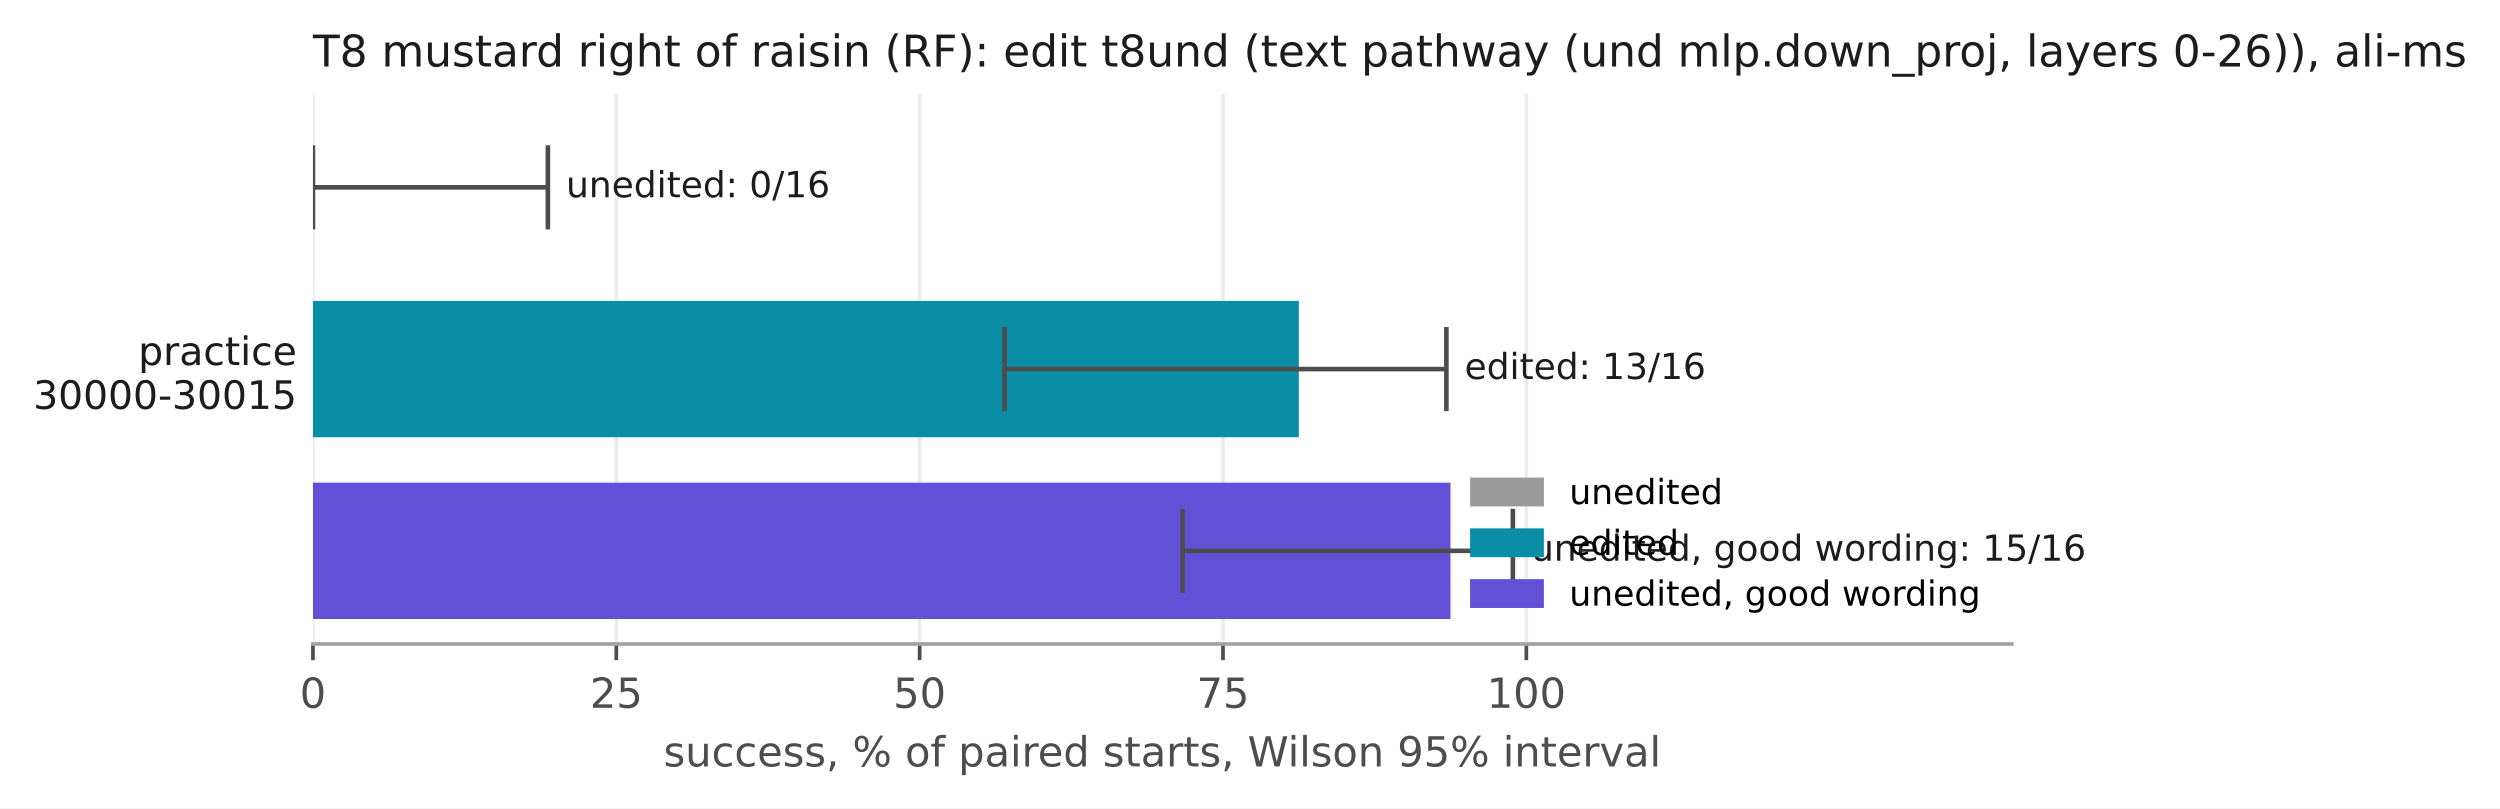
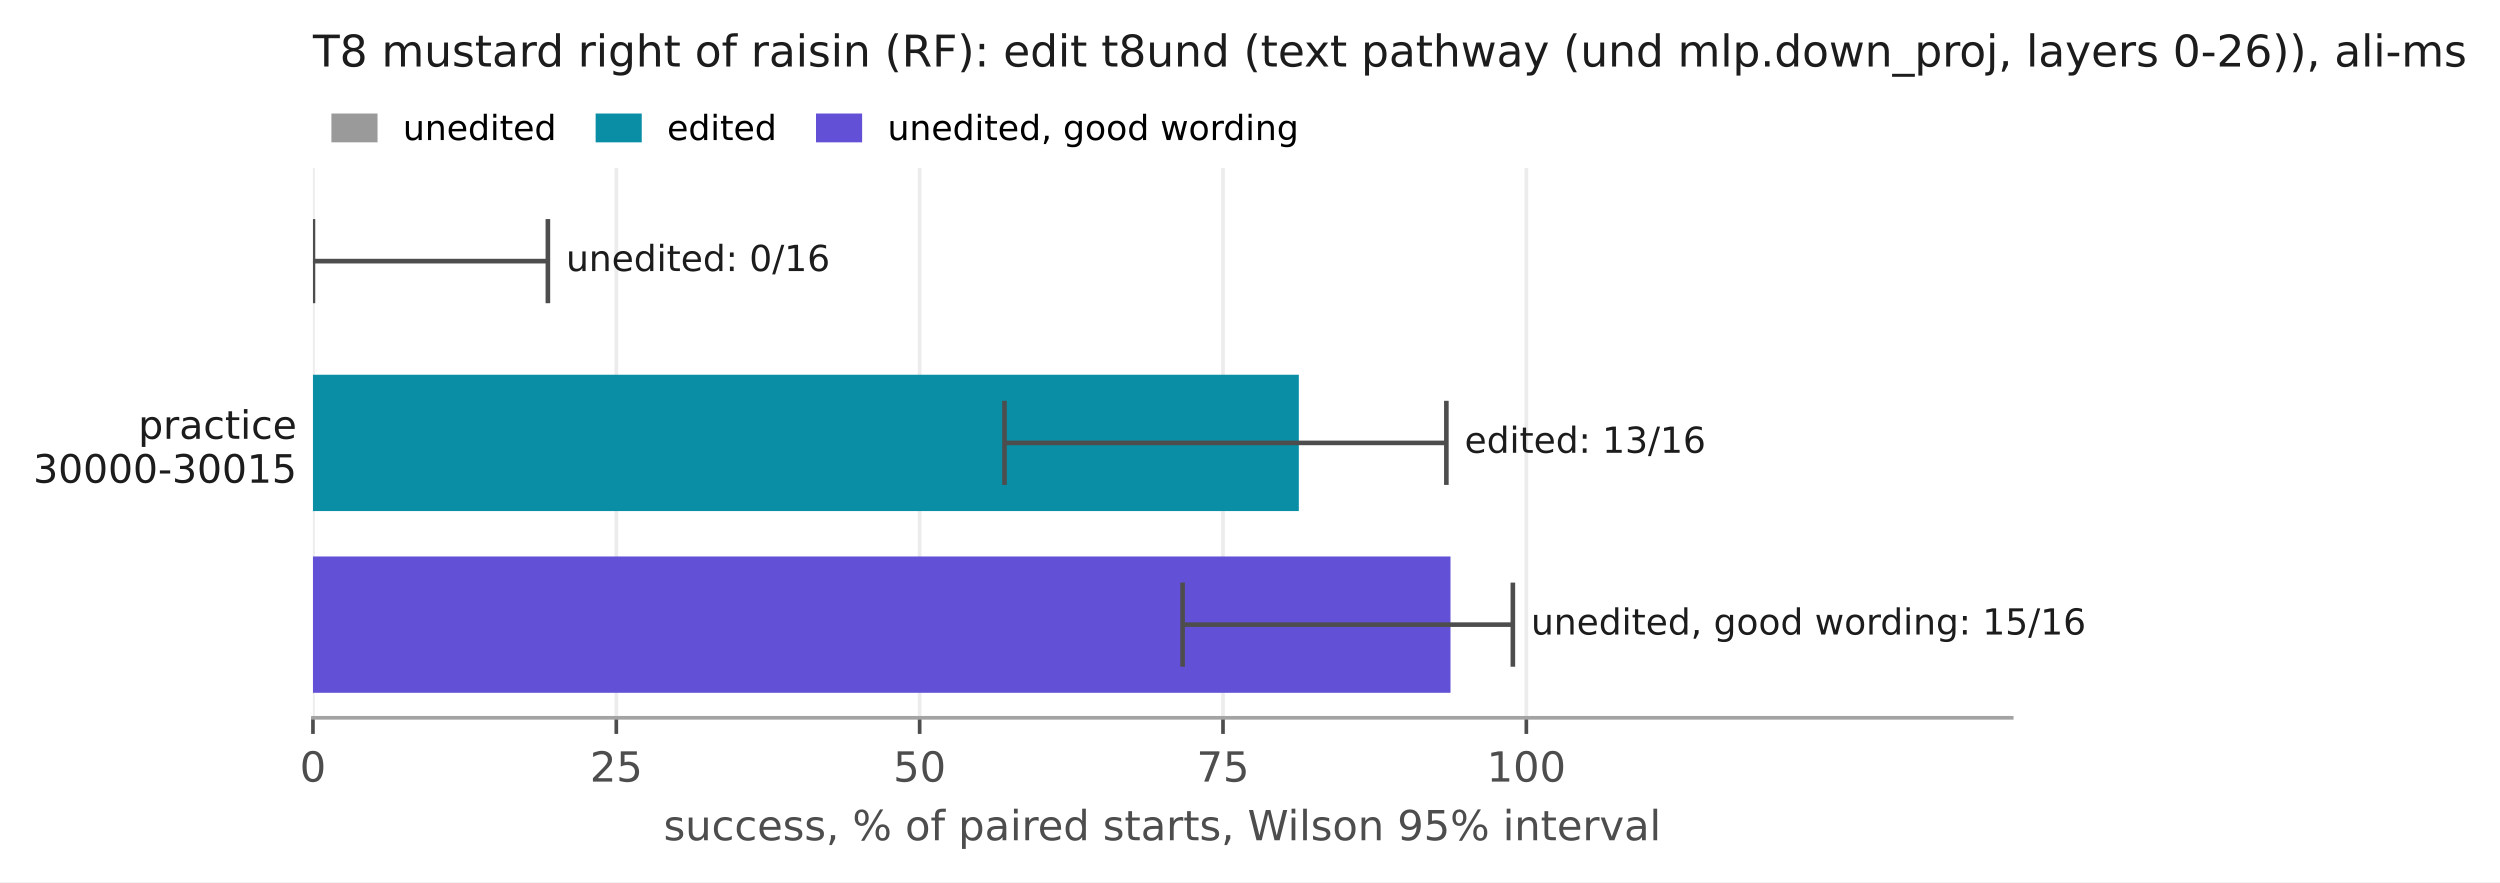
- <svg xmlns="http://www.w3.org/2000/svg" xmlns:xlink="http://www.w3.org/1999/xlink" width="541.989pt" height="175.235pt" viewBox="0 0 541.989 175.235" version="1.1">
+ <svg xmlns="http://www.w3.org/2000/svg" xmlns:xlink="http://www.w3.org/1999/xlink" width="541.989pt" height="191.235pt" viewBox="0 0 541.989 191.235" version="1.1">
  <defs>
    <style type="text/css">*{stroke-linejoin: round; stroke-linecap: butt}</style>
  </defs>
  <g id="figure_1">
    <g id="patch_1">
-       <path d="M 0 175.235  L 541.989 175.235  L 541.989 0  L 0 0  z " style="fill: #ffffff" />
+       <path d="M 0 191.235  L 541.989 191.235  L 541.989 0  L 0 0  z " style="fill: #ffffff" />
    </g>
    <g id="axes_1">
      <g id="patch_2">
-         <path d="M 67.848 139.615  L 436.128 139.615  L 436.128 20.419  L 67.848 20.419  z " style="fill: #ffffff" />
+         <path d="M 67.848 155.615  L 436.128 155.615  L 436.128 36.419  L 67.848 36.419  z " style="fill: #ffffff" />
      </g>
      <g id="matplotlib.axis_1">
        <g id="xtick_1">
          <g id="line2d_1">
-             <path d="M 67.848 139.615  L 67.848 20.419  " clip-path="url(#pa71c20a380)" style="fill: none; stroke: #ececec; stroke-width: 0.8; stroke-linecap: square" />
+             <path d="M 67.848 155.615  L 67.848 36.419  " clip-path="url(#p65ab500e07)" style="fill: none; stroke: #ececec; stroke-width: 0.8; stroke-linecap: square" />
          </g>
          <g id="line2d_2">
            <defs>
-               <path id="m54e5f0c966" d="M 0 0  L 0 3.5  " style="stroke: #4d4d4d; stroke-width: 0.8" />
+               <path id="mb383007561" d="M 0 0  L 0 3.5  " style="stroke: #4d4d4d; stroke-width: 0.8" />
            </defs>
            <g>
-               <use xlink:href="#m54e5f0c966" x="67.848" y="139.615" style="fill: #4d4d4d; stroke: #4d4d4d; stroke-width: 0.8" />
+               <use xlink:href="#mb383007561" x="67.848" y="155.615" style="fill: #4d4d4d; stroke: #4d4d4d; stroke-width: 0.8" />
            </g>
          </g>
          <g id="text_1">
-             <text style="font-size: 9px; font-family: 'DejaVu Sans'; text-anchor: middle; fill: #4d4d4d" x="67.848" y="153.453" transform="rotate(-0 67.84789 153.4531)">0</text>
+             <text style="font-size: 9px; font-family: 'DejaVu Sans'; text-anchor: middle; fill: #4d4d4d" x="67.848" y="169.453" transform="rotate(-0 67.84789 169.4531)">0</text>
          </g>
        </g>
        <g id="xtick_2">
          <g id="line2d_3">
-             <path d="M 133.612 139.615  L 133.612 20.419  " clip-path="url(#pa71c20a380)" style="fill: none; stroke: #ececec; stroke-width: 0.8; stroke-linecap: square" />
+             <path d="M 133.612 155.615  L 133.612 36.419  " clip-path="url(#p65ab500e07)" style="fill: none; stroke: #ececec; stroke-width: 0.8; stroke-linecap: square" />
          </g>
          <g id="line2d_4">
            <g>
-               <use xlink:href="#m54e5f0c966" x="133.612" y="139.615" style="fill: #4d4d4d; stroke: #4d4d4d; stroke-width: 0.8" />
+               <use xlink:href="#mb383007561" x="133.612" y="155.615" style="fill: #4d4d4d; stroke: #4d4d4d; stroke-width: 0.8" />
            </g>
          </g>
          <g id="text_2">
-             <text style="font-size: 9px; font-family: 'DejaVu Sans'; text-anchor: middle; fill: #4d4d4d" x="133.612" y="153.453" transform="rotate(-0 133.6122 153.4531)">25</text>
+             <text style="font-size: 9px; font-family: 'DejaVu Sans'; text-anchor: middle; fill: #4d4d4d" x="133.612" y="169.453" transform="rotate(-0 133.6122 169.4531)">25</text>
          </g>
        </g>
        <g id="xtick_3">
          <g id="line2d_5">
-             <path d="M 199.376 139.615  L 199.376 20.419  " clip-path="url(#pa71c20a380)" style="fill: none; stroke: #ececec; stroke-width: 0.8; stroke-linecap: square" />
+             <path d="M 199.376 155.615  L 199.376 36.419  " clip-path="url(#p65ab500e07)" style="fill: none; stroke: #ececec; stroke-width: 0.8; stroke-linecap: square" />
          </g>
          <g id="line2d_6">
            <g>
-               <use xlink:href="#m54e5f0c966" x="199.376" y="139.615" style="fill: #4d4d4d; stroke: #4d4d4d; stroke-width: 0.8" />
+               <use xlink:href="#mb383007561" x="199.376" y="155.615" style="fill: #4d4d4d; stroke: #4d4d4d; stroke-width: 0.8" />
            </g>
          </g>
          <g id="text_3">
-             <text style="font-size: 9px; font-family: 'DejaVu Sans'; text-anchor: middle; fill: #4d4d4d" x="199.376" y="153.453" transform="rotate(-0 199.3765 153.4531)">50</text>
+             <text style="font-size: 9px; font-family: 'DejaVu Sans'; text-anchor: middle; fill: #4d4d4d" x="199.376" y="169.453" transform="rotate(-0 199.3765 169.4531)">50</text>
          </g>
        </g>
        <g id="xtick_4">
          <g id="line2d_7">
-             <path d="M 265.141 139.615  L 265.141 20.419  " clip-path="url(#pa71c20a380)" style="fill: none; stroke: #ececec; stroke-width: 0.8; stroke-linecap: square" />
+             <path d="M 265.141 155.615  L 265.141 36.419  " clip-path="url(#p65ab500e07)" style="fill: none; stroke: #ececec; stroke-width: 0.8; stroke-linecap: square" />
          </g>
          <g id="line2d_8">
            <g>
-               <use xlink:href="#m54e5f0c966" x="265.141" y="139.615" style="fill: #4d4d4d; stroke: #4d4d4d; stroke-width: 0.8" />
+               <use xlink:href="#mb383007561" x="265.141" y="155.615" style="fill: #4d4d4d; stroke: #4d4d4d; stroke-width: 0.8" />
            </g>
          </g>
          <g id="text_4">
-             <text style="font-size: 9px; font-family: 'DejaVu Sans'; text-anchor: middle; fill: #4d4d4d" x="265.141" y="153.453" transform="rotate(-0 265.1407 153.4531)">75</text>
+             <text style="font-size: 9px; font-family: 'DejaVu Sans'; text-anchor: middle; fill: #4d4d4d" x="265.141" y="169.453" transform="rotate(-0 265.1407 169.4531)">75</text>
          </g>
        </g>
        <g id="xtick_5">
          <g id="line2d_9">
-             <path d="M 330.905 139.615  L 330.905 20.419  " clip-path="url(#pa71c20a380)" style="fill: none; stroke: #ececec; stroke-width: 0.8; stroke-linecap: square" />
+             <path d="M 330.905 155.615  L 330.905 36.419  " clip-path="url(#p65ab500e07)" style="fill: none; stroke: #ececec; stroke-width: 0.8; stroke-linecap: square" />
          </g>
          <g id="line2d_10">
            <g>
-               <use xlink:href="#m54e5f0c966" x="330.905" y="139.615" style="fill: #4d4d4d; stroke: #4d4d4d; stroke-width: 0.8" />
+               <use xlink:href="#mb383007561" x="330.905" y="155.615" style="fill: #4d4d4d; stroke: #4d4d4d; stroke-width: 0.8" />
            </g>
          </g>
          <g id="text_5">
-             <text style="font-size: 9px; font-family: 'DejaVu Sans'; text-anchor: middle; fill: #4d4d4d" x="330.905" y="153.453" transform="rotate(-0 330.905 153.4531)">100</text>
+             <text style="font-size: 9px; font-family: 'DejaVu Sans'; text-anchor: middle; fill: #4d4d4d" x="330.905" y="169.453" transform="rotate(-0 330.905 169.4531)">100</text>
          </g>
        </g>
        <g id="text_6">
-           <text style="font-size: 9px; font-family: 'DejaVu Sans'; text-anchor: middle; fill: #4d4d4d" x="251.988" y="166.163" transform="rotate(-0 251.9879 166.1634)">success, % of paired starts, Wilson 95% interval</text>
+           <text style="font-size: 9px; font-family: 'DejaVu Sans'; text-anchor: middle; fill: #4d4d4d" x="251.988" y="182.163" transform="rotate(-0 251.9879 182.1634)">success, % of paired starts, Wilson 95% interval</text>
        </g>
      </g>
      <g id="matplotlib.axis_2">
        <g id="ytick_1">
          <g id="line2d_11" />
          <g id="text_7">
-             <text style="font-size: 8.5px; font-family: 'DejaVu Sans'; fill: #1c1c1c" transform="translate(29.97734 79.13265)">practice</text>
-             <text style="font-size: 8.5px; font-family: 'DejaVu Sans'; fill: #1c1c1c" transform="translate(7.2 88.65079)">30000-30015</text>
+             <text style="font-size: 8.5px; font-family: 'DejaVu Sans'; fill: #1c1c1c" transform="translate(29.97734 95.13265)">practice</text>
+             <text style="font-size: 8.5px; font-family: 'DejaVu Sans'; fill: #1c1c1c" transform="translate(7.2 104.6508)">30000-30015</text>
          </g>
        </g>
      </g>
      <g id="patch_3">
-         <path d="M 67.848 134.197  L 314.464 134.197  L 314.464 104.644  L 67.848 104.644  z " clip-path="url(#pa71c20a380)" style="fill: #6250d6" />
+         <path d="M 67.848 150.197  L 314.464 150.197  L 314.464 120.644  L 67.848 120.644  z " clip-path="url(#p65ab500e07)" style="fill: #6250d6" />
      </g>
      <g id="patch_4">
-         <path d="M 67.848 94.793  L 281.582 94.793  L 281.582 65.24  L 67.848 65.24  z " clip-path="url(#pa71c20a380)" style="fill: #0a8ea6" />
+         <path d="M 67.848 110.793  L 281.582 110.793  L 281.582 81.24  L 67.848 81.24  z " clip-path="url(#p65ab500e07)" style="fill: #0a8ea6" />
      </g>
      <g id="patch_5">
-         <path d="M 67.848 55.389  L 67.848 55.389  L 67.848 25.837  L 67.848 25.837  z " clip-path="url(#pa71c20a380)" style="fill: #9a9a9a" />
+         <path d="M 67.848 71.389  L 67.848 71.389  L 67.848 41.837  L 67.848 41.837  z " clip-path="url(#p65ab500e07)" style="fill: #9a9a9a" />
      </g>
      <g id="patch_6">
-         <path d="M 67.848 139.615  L 436.128 139.615  " style="fill: none; stroke: #a3a3a3; stroke-width: 0.8; stroke-linejoin: miter; stroke-linecap: square" />
+         <path d="M 67.848 155.615  L 436.128 155.615  " style="fill: none; stroke: #a3a3a3; stroke-width: 0.8; stroke-linejoin: miter; stroke-linecap: square" />
      </g>
      <g id="line2d_12">
-         <path d="M 256.384 119.42  L 327.98 119.42  " clip-path="url(#pa71c20a380)" style="fill: none; stroke: #4d4d4d" />
+         <path d="M 256.384 135.42  L 327.98 135.42  " clip-path="url(#p65ab500e07)" style="fill: none; stroke: #4d4d4d" />
      </g>
      <g id="line2d_13">
-         <path d="M 256.384 128.04  L 256.384 110.801  " clip-path="url(#pa71c20a380)" style="fill: none; stroke: #4d4d4d; stroke-linecap: square" />
+         <path d="M 256.384 144.04  L 256.384 126.801  " clip-path="url(#p65ab500e07)" style="fill: none; stroke: #4d4d4d; stroke-linecap: square" />
      </g>
      <g id="line2d_14">
-         <path d="M 327.98 128.04  L 327.98 110.801  " clip-path="url(#pa71c20a380)" style="fill: none; stroke: #4d4d4d; stroke-linecap: square" />
+         <path d="M 327.98 144.04  L 327.98 126.801  " clip-path="url(#p65ab500e07)" style="fill: none; stroke: #4d4d4d; stroke-linecap: square" />
      </g>
      <g id="text_8">
-         <text style="font-size: 7.8px; font-family: 'DejaVu Sans'; text-anchor: start; fill: #1c1c1c" x="331.926" y="121.572" transform="rotate(-0 331.9259 121.5725)">unedited, good wording: 15/16</text>
+         <text style="font-size: 7.8px; font-family: 'DejaVu Sans'; text-anchor: start; fill: #1c1c1c" x="331.926" y="137.572" transform="rotate(-0 331.9259 137.5725)">unedited, good wording: 15/16</text>
      </g>
      <g id="line2d_15">
-         <path d="M 217.767 80.017  L 313.565 80.017  " clip-path="url(#pa71c20a380)" style="fill: none; stroke: #4d4d4d" />
+         <path d="M 217.767 96.017  L 313.565 96.017  " clip-path="url(#p65ab500e07)" style="fill: none; stroke: #4d4d4d" />
      </g>
      <g id="line2d_16">
-         <path d="M 217.767 88.636  L 217.767 71.397  " clip-path="url(#pa71c20a380)" style="fill: none; stroke: #4d4d4d; stroke-linecap: square" />
+         <path d="M 217.767 104.636  L 217.767 87.397  " clip-path="url(#p65ab500e07)" style="fill: none; stroke: #4d4d4d; stroke-linecap: square" />
      </g>
      <g id="line2d_17">
-         <path d="M 313.565 88.636  L 313.565 71.397  " clip-path="url(#pa71c20a380)" style="fill: none; stroke: #4d4d4d; stroke-linecap: square" />
+         <path d="M 313.565 104.636  L 313.565 87.397  " clip-path="url(#p65ab500e07)" style="fill: none; stroke: #4d4d4d; stroke-linecap: square" />
      </g>
      <g id="text_9">
-         <text style="font-size: 7.8px; font-family: 'DejaVu Sans'; text-anchor: start; fill: #1c1c1c" x="317.511" y="82.169" transform="rotate(-0 317.5112 82.16883)">edited: 13/16</text>
+         <text style="font-size: 7.8px; font-family: 'DejaVu Sans'; text-anchor: start; fill: #1c1c1c" x="317.511" y="98.169" transform="rotate(-0 317.5112 98.16883)">edited: 13/16</text>
      </g>
      <g id="line2d_18">
-         <path d="M 67.848 40.613  L 118.778 40.613  " clip-path="url(#pa71c20a380)" style="fill: none; stroke: #4d4d4d" />
+         <path d="M 67.848 56.613  L 118.778 56.613  " clip-path="url(#p65ab500e07)" style="fill: none; stroke: #4d4d4d" />
      </g>
      <g id="line2d_19">
-         <path d="M 67.848 49.232  L 67.848 31.993  " clip-path="url(#pa71c20a380)" style="fill: none; stroke: #4d4d4d; stroke-linecap: square" />
+         <path d="M 67.848 65.232  L 67.848 47.993  " clip-path="url(#p65ab500e07)" style="fill: none; stroke: #4d4d4d; stroke-linecap: square" />
      </g>
      <g id="line2d_20">
-         <path d="M 118.778 49.232  L 118.778 31.993  " clip-path="url(#pa71c20a380)" style="fill: none; stroke: #4d4d4d; stroke-linecap: square" />
+         <path d="M 118.778 65.232  L 118.778 47.993  " clip-path="url(#p65ab500e07)" style="fill: none; stroke: #4d4d4d; stroke-linecap: square" />
      </g>
      <g id="text_10">
-         <text style="font-size: 7.8px; font-family: 'DejaVu Sans'; text-anchor: start; fill: #1c1c1c" x="122.724" y="42.765" transform="rotate(-0 122.7236 42.76519)">unedited: 0/16</text>
+         <text style="font-size: 7.8px; font-family: 'DejaVu Sans'; text-anchor: start; fill: #1c1c1c" x="122.724" y="58.765" transform="rotate(-0 122.7236 58.76519)">unedited: 0/16</text>
      </g>
      <g id="text_11">
        <text style="font-size: 9.5px; font-family: 'DejaVu Sans'; text-anchor: start; fill: #1c1c1c" x="67.848" y="14.419" transform="rotate(-0 67.84789 14.41852)">T8 mustard right of raisin (RF): edit t8und (text pathway (und mlp.down_proj, layers 0-26)), ali-ms</text>
      </g>
      <g id="legend_1">
        <g id="patch_7">
-           <path d="M 319.21 109.288  L 334.21 109.288  L 334.21 104.038  L 319.21 104.038  z " style="fill: #9a9a9a; stroke: #9a9a9a; stroke-linejoin: miter" />
+           <path d="M 72.348 30.359  L 81.348 30.359  L 81.348 25.109  L 72.348 25.109  z " style="fill: #9a9a9a; stroke: #9a9a9a; stroke-linejoin: miter" />
        </g>
        <g id="text_12">
-           <text style="font-size: 7.5px; font-family: 'DejaVu Sans'; text-anchor: start" x="340.21" y="109.288" transform="rotate(-0 340.2099 109.2876)">unedited</text>
+           <text style="font-size: 7.5px; font-family: 'DejaVu Sans'; text-anchor: start" x="87.348" y="30.359" transform="rotate(-0 87.34789 30.35875)">unedited</text>
        </g>
        <g id="patch_8">
-           <path d="M 319.21 120.296  L 334.21 120.296  L 334.21 115.046  L 319.21 115.046  z " style="fill: #0a8ea6; stroke: #0a8ea6; stroke-linejoin: miter" />
+           <path d="M 129.63 30.359  L 138.63 30.359  L 138.63 25.109  L 129.63 25.109  z " style="fill: #0a8ea6; stroke: #0a8ea6; stroke-linejoin: miter" />
        </g>
        <g id="text_13">
-           <text style="font-size: 7.5px; font-family: 'DejaVu Sans'; text-anchor: start" x="340.21" y="120.296" transform="rotate(-0 340.2099 120.2962)">edited</text>
+           <text style="font-size: 7.5px; font-family: 'DejaVu Sans'; text-anchor: start" x="144.63" y="30.359" transform="rotate(-0 144.6303 30.35875)">edited</text>
        </g>
        <g id="patch_9">
-           <path d="M 319.21 131.305  L 334.21 131.305  L 334.21 126.055  L 319.21 126.055  z " style="fill: #6250d6; stroke: #6250d6; stroke-linejoin: miter" />
+           <path d="M 177.406 30.359  L 186.406 30.359  L 186.406 25.109  L 177.406 25.109  z " style="fill: #6250d6; stroke: #6250d6; stroke-linejoin: miter" />
        </g>
        <g id="text_14">
-           <text style="font-size: 7.5px; font-family: 'DejaVu Sans'; text-anchor: start" x="340.21" y="131.305" transform="rotate(-0 340.2099 131.3048)">unedited, good wording</text>
+           <text style="font-size: 7.5px; font-family: 'DejaVu Sans'; text-anchor: start" x="192.406" y="30.359" transform="rotate(-0 192.4065 30.35875)">unedited, good wording</text>
        </g>
      </g>
    </g>
  </g>
  <defs>
-     <clipPath id="pa71c20a380">
-       <rect x="67.848" y="20.419" width="368.28" height="119.196" />
+     <clipPath id="p65ab500e07">
+       <rect x="67.848" y="36.419" width="368.28" height="119.196" />
    </clipPath>
  </defs>
</svg>
